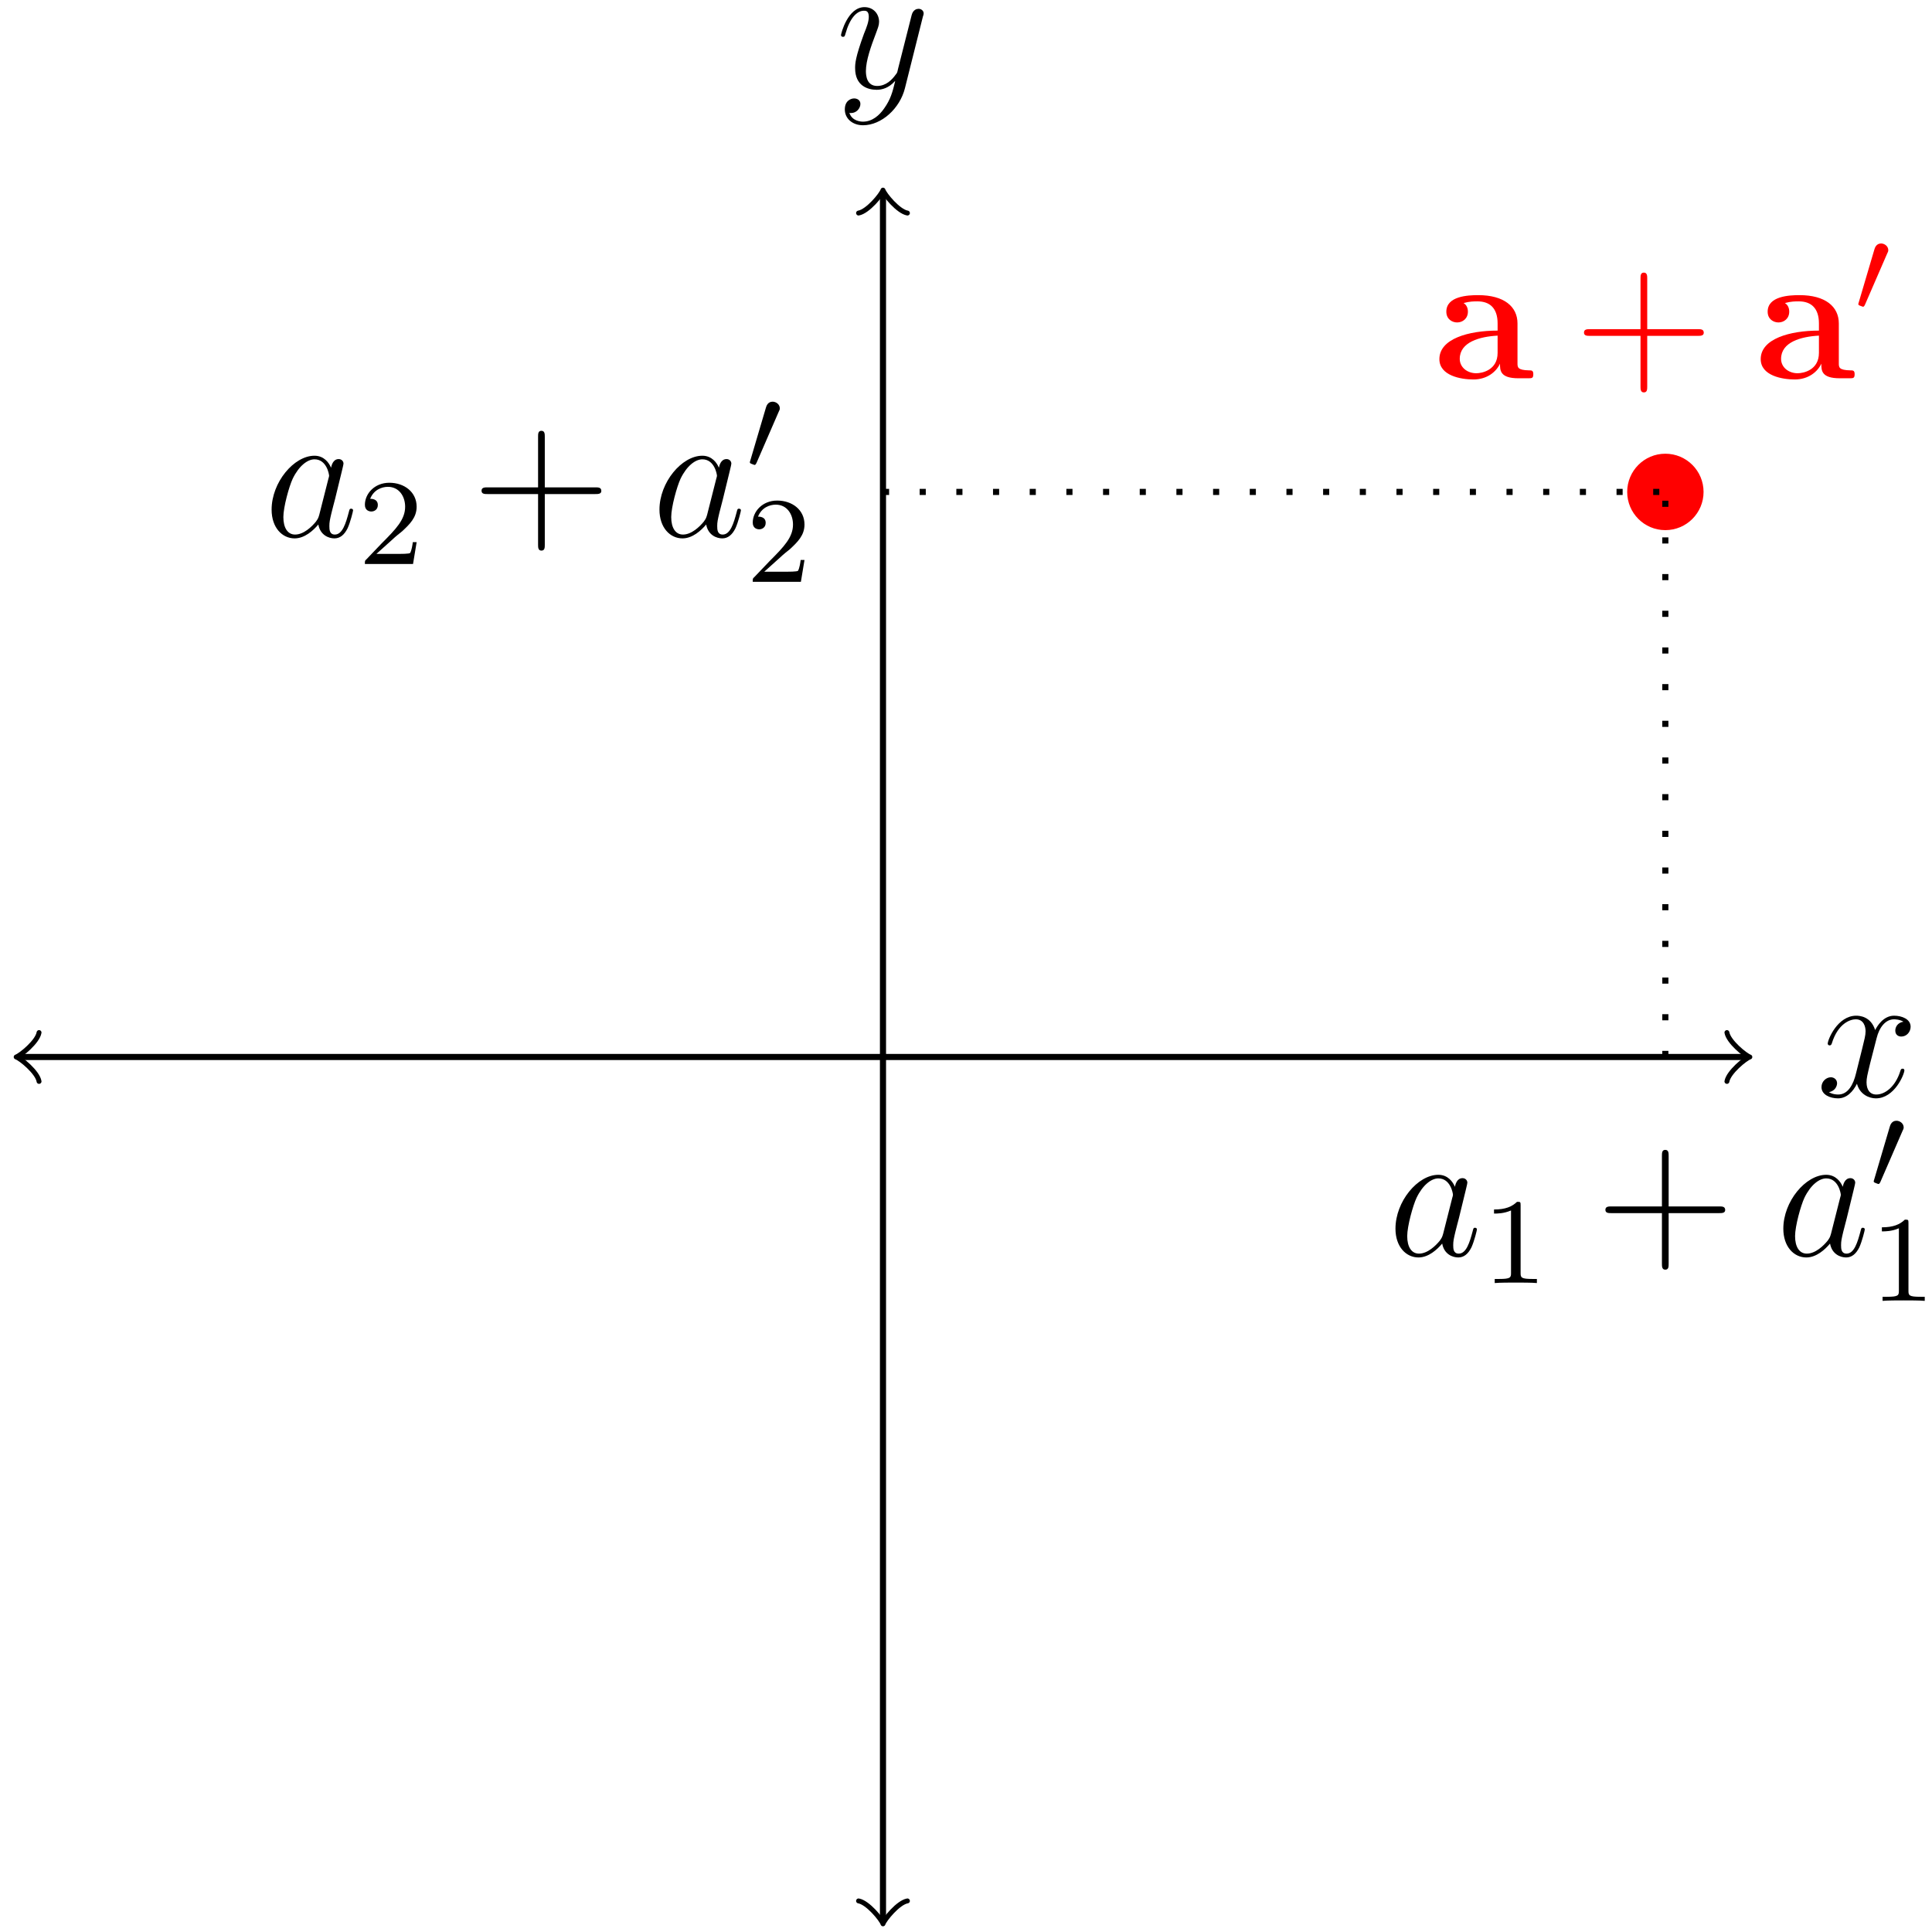
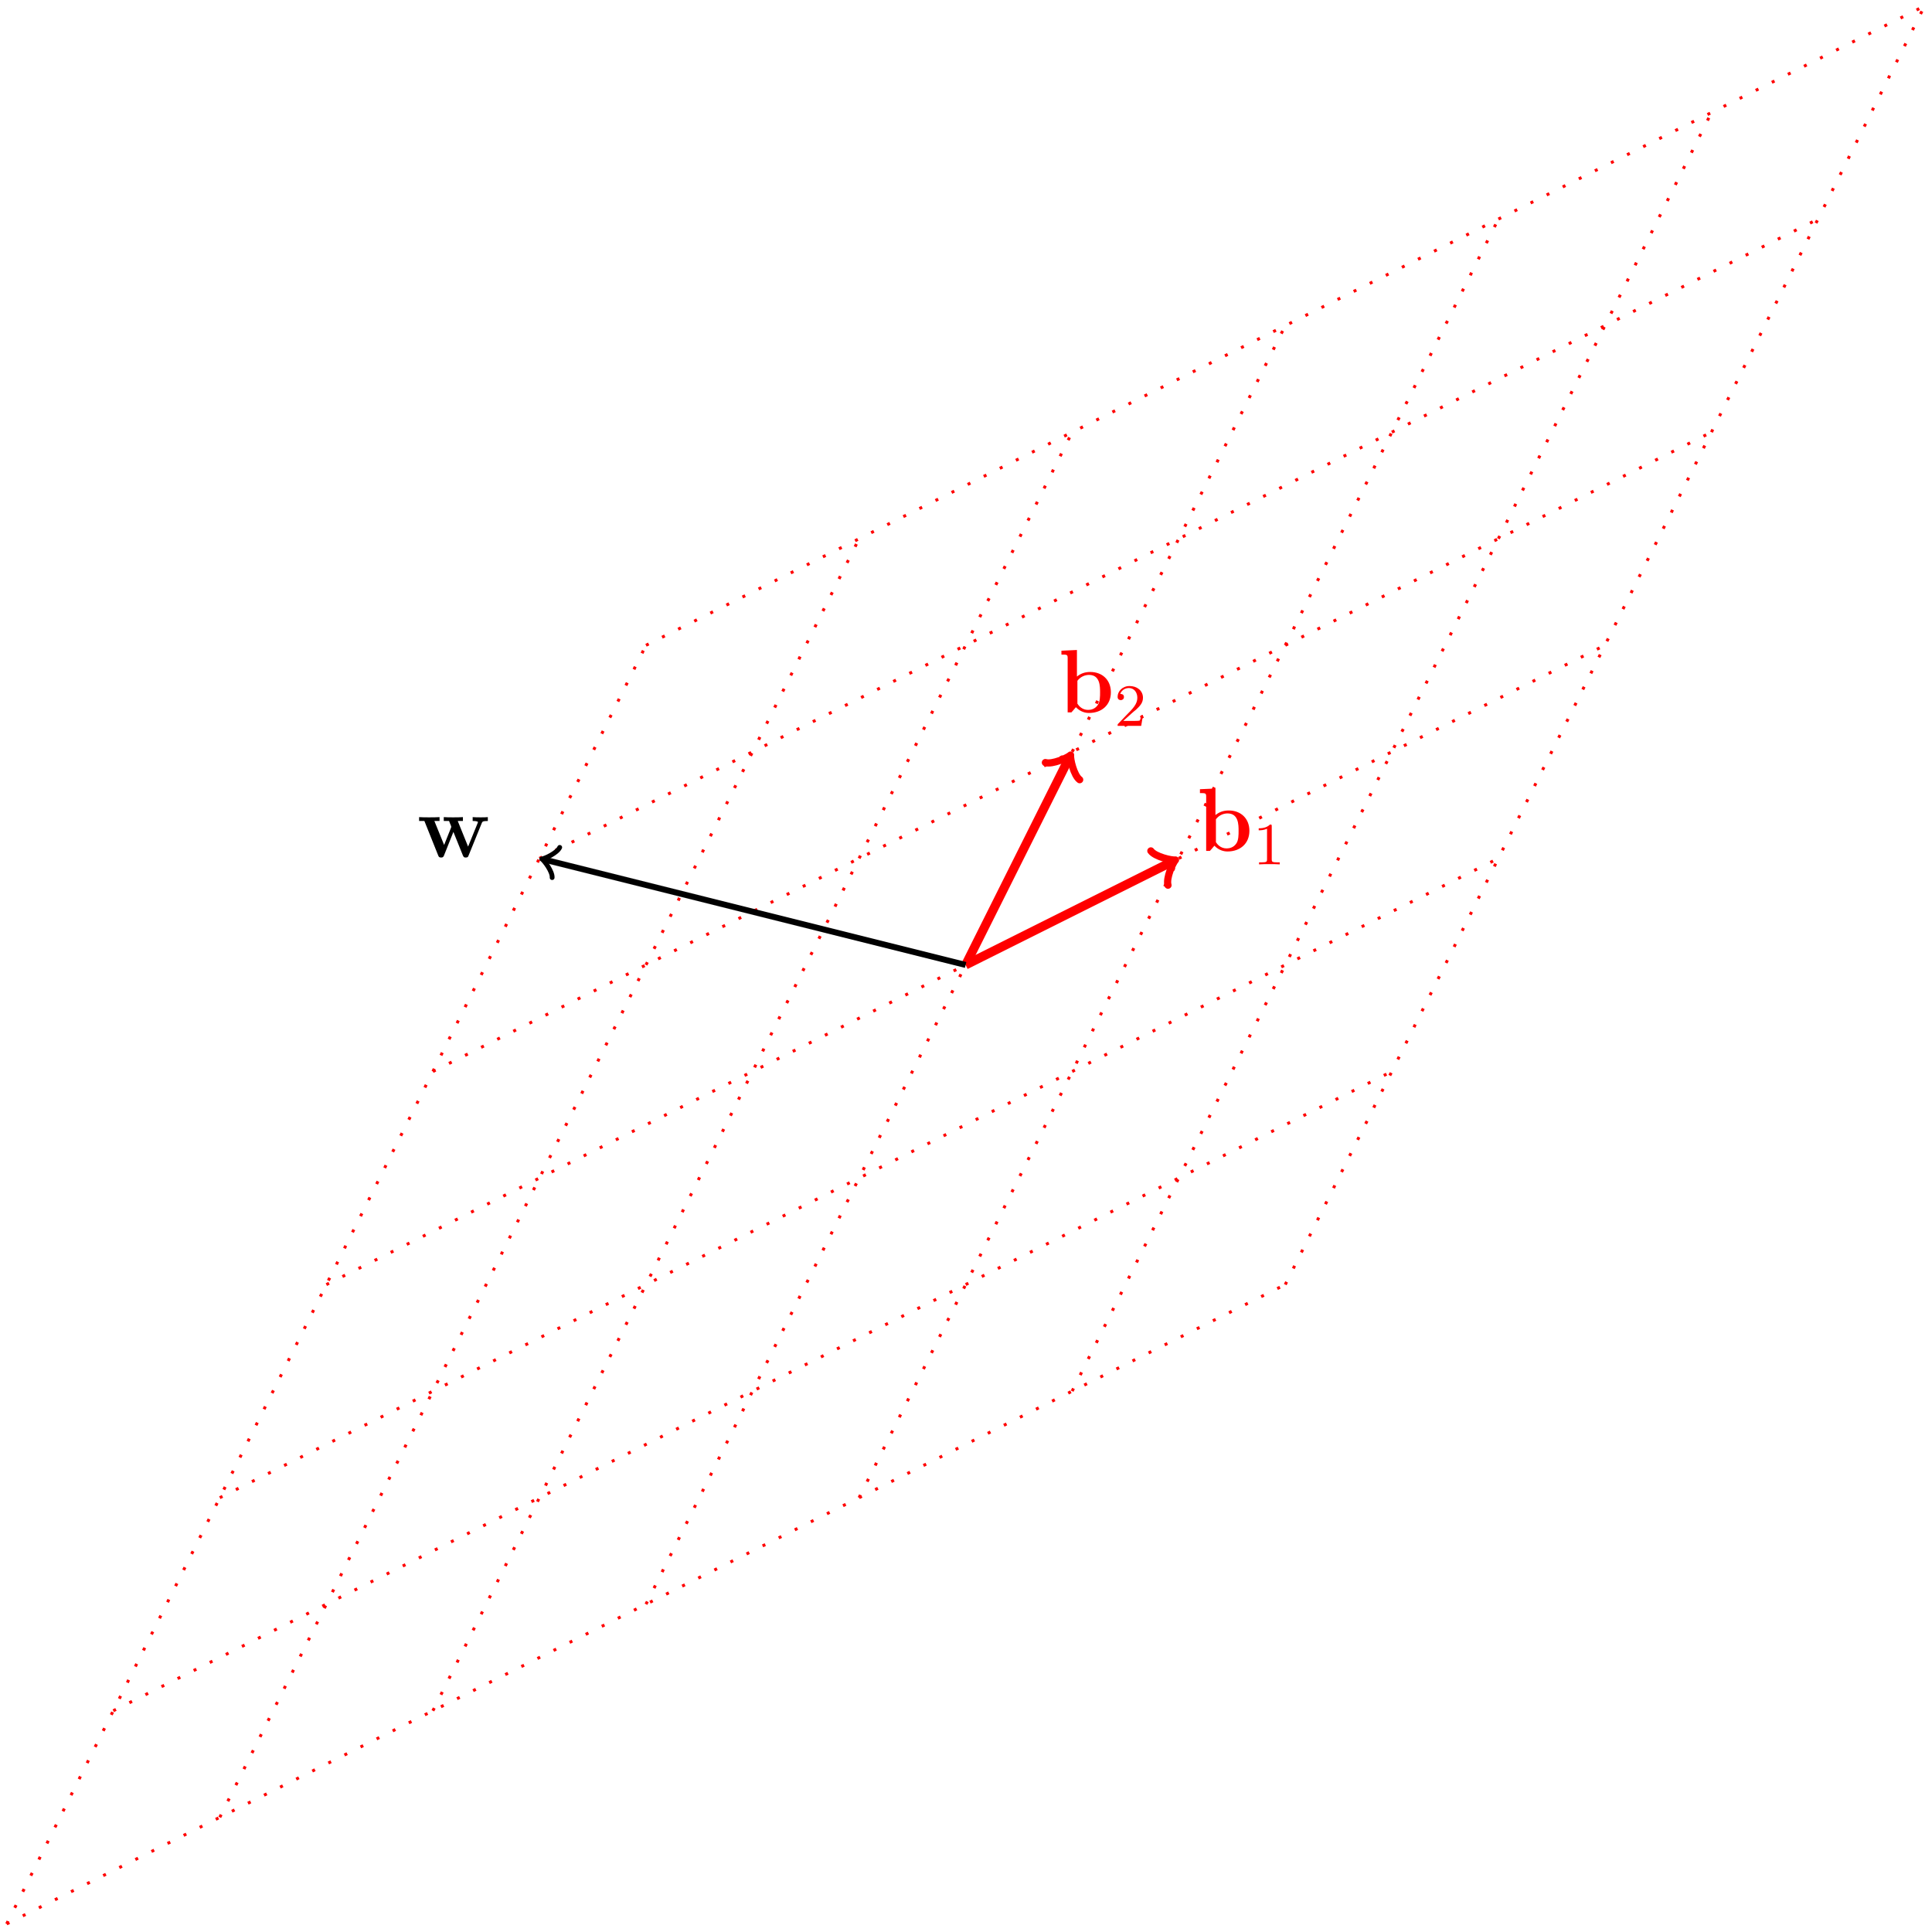
- <svg xmlns="http://www.w3.org/2000/svg" xmlns:xlink="http://www.w3.org/1999/xlink" width="126pt" height="126pt" viewBox="0 0 126 126" version="1.1">
+ <svg xmlns="http://www.w3.org/2000/svg" xmlns:xlink="http://www.w3.org/1999/xlink" width="256pt" height="257pt" viewBox="0 0 256 257" version="1.1">
  <defs>
    <g>
      <symbol overflow="visible" id="glyph0-0">
        <path style="stroke:none;" d="" />
      </symbol>
      <symbol overflow="visible" id="glyph0-1">
-         <path style="stroke:none;" d="M 5.672 -4.875 C 5.281 -4.812 5.141 -4.516 5.141 -4.297 C 5.141 -4 5.359 -3.906 5.531 -3.906 C 5.891 -3.906 6.141 -4.219 6.141 -4.547 C 6.141 -5.047 5.562 -5.266 5.062 -5.266 C 4.344 -5.266 3.938 -4.547 3.828 -4.328 C 3.547 -5.219 2.812 -5.266 2.594 -5.266 C 1.375 -5.266 0.734 -3.703 0.734 -3.438 C 0.734 -3.391 0.781 -3.328 0.859 -3.328 C 0.953 -3.328 0.984 -3.406 1 -3.453 C 1.406 -4.781 2.219 -5.031 2.562 -5.031 C 3.094 -5.031 3.203 -4.531 3.203 -4.25 C 3.203 -3.984 3.125 -3.703 2.984 -3.125 L 2.578 -1.5 C 2.406 -0.781 2.062 -0.125 1.422 -0.125 C 1.359 -0.125 1.062 -0.125 0.812 -0.281 C 1.25 -0.359 1.344 -0.719 1.344 -0.859 C 1.344 -1.094 1.156 -1.25 0.938 -1.25 C 0.641 -1.25 0.328 -0.984 0.328 -0.609 C 0.328 -0.109 0.891 0.125 1.406 0.125 C 1.984 0.125 2.391 -0.328 2.641 -0.828 C 2.828 -0.125 3.438 0.125 3.875 0.125 C 5.094 0.125 5.734 -1.453 5.734 -1.703 C 5.734 -1.766 5.688 -1.812 5.625 -1.812 C 5.516 -1.812 5.5 -1.75 5.469 -1.656 C 5.141 -0.609 4.453 -0.125 3.906 -0.125 C 3.484 -0.125 3.266 -0.438 3.266 -0.922 C 3.266 -1.188 3.312 -1.375 3.5 -2.156 L 3.922 -3.797 C 4.094 -4.5 4.5 -5.031 5.062 -5.031 C 5.078 -5.031 5.422 -5.031 5.672 -4.875 Z M 5.672 -4.875 " />
+         <path style="stroke:none;" d="M 2.484 -8.297 L 0.422 -8.203 L 0.422 -7.688 C 1.156 -7.688 1.25 -7.688 1.25 -7.219 L 1.25 0 L 1.75 0 C 1.953 -0.234 2.156 -0.453 2.344 -0.688 C 2.953 -0.062 3.609 0.078 4.094 0.078 C 5.734 0.078 7 -0.938 7 -2.672 C 7 -4.297 5.875 -5.375 4.25 -5.375 C 3.531 -5.375 2.969 -5.156 2.484 -4.766 Z M 2.547 -4.203 C 2.969 -4.766 3.578 -4.984 4.094 -4.984 C 5.562 -4.984 5.562 -3.469 5.562 -2.672 C 5.562 -2.141 5.562 -1.453 5.281 -1.016 C 4.906 -0.438 4.344 -0.328 3.969 -0.328 C 3.156 -0.328 2.719 -0.891 2.547 -1.156 Z M 2.547 -4.203 " />
      </symbol>
      <symbol overflow="visible" id="glyph0-2">
-         <path style="stroke:none;" d="M 3.141 1.344 C 2.828 1.797 2.359 2.203 1.766 2.203 C 1.625 2.203 1.047 2.172 0.875 1.625 C 0.906 1.641 0.969 1.641 0.984 1.641 C 1.344 1.641 1.594 1.328 1.594 1.047 C 1.594 0.781 1.359 0.688 1.188 0.688 C 0.984 0.688 0.578 0.828 0.578 1.406 C 0.578 2.016 1.094 2.438 1.766 2.438 C 2.969 2.438 4.172 1.344 4.5 0.016 L 5.672 -4.656 C 5.688 -4.703 5.719 -4.781 5.719 -4.859 C 5.719 -5.031 5.562 -5.156 5.391 -5.156 C 5.281 -5.156 5.031 -5.109 4.938 -4.75 L 4.047 -1.234 C 4 -1.016 4 -0.984 3.891 -0.859 C 3.656 -0.531 3.266 -0.125 2.688 -0.125 C 2.016 -0.125 1.953 -0.781 1.953 -1.094 C 1.953 -1.781 2.281 -2.703 2.609 -3.562 C 2.734 -3.906 2.812 -4.078 2.812 -4.312 C 2.812 -4.812 2.453 -5.266 1.859 -5.266 C 0.766 -5.266 0.328 -3.531 0.328 -3.438 C 0.328 -3.391 0.375 -3.328 0.453 -3.328 C 0.562 -3.328 0.578 -3.375 0.625 -3.547 C 0.906 -4.547 1.359 -5.031 1.828 -5.031 C 1.938 -5.031 2.141 -5.031 2.141 -4.641 C 2.141 -4.328 2.016 -3.984 1.828 -3.531 C 1.25 -1.953 1.25 -1.562 1.25 -1.281 C 1.25 -0.141 2.062 0.125 2.656 0.125 C 3 0.125 3.438 0.016 3.844 -0.438 L 3.859 -0.422 C 3.688 0.281 3.562 0.75 3.141 1.344 Z M 3.141 1.344 " />
-       </symbol>
-       <symbol overflow="visible" id="glyph0-3">
-         <path style="stroke:none;" d="M 3.594 -1.422 C 3.531 -1.219 3.531 -1.188 3.375 -0.969 C 3.109 -0.641 2.578 -0.125 2.016 -0.125 C 1.531 -0.125 1.25 -0.562 1.25 -1.266 C 1.25 -1.922 1.625 -3.266 1.859 -3.766 C 2.266 -4.609 2.828 -5.031 3.281 -5.031 C 4.078 -5.031 4.234 -4.047 4.234 -3.953 C 4.234 -3.938 4.203 -3.797 4.188 -3.766 Z M 4.359 -4.484 C 4.234 -4.797 3.906 -5.266 3.281 -5.266 C 1.938 -5.266 0.484 -3.531 0.484 -1.75 C 0.484 -0.578 1.172 0.125 1.984 0.125 C 2.641 0.125 3.203 -0.391 3.531 -0.781 C 3.656 -0.078 4.219 0.125 4.578 0.125 C 4.938 0.125 5.219 -0.094 5.438 -0.531 C 5.625 -0.938 5.797 -1.656 5.797 -1.703 C 5.797 -1.766 5.75 -1.812 5.672 -1.812 C 5.562 -1.812 5.562 -1.75 5.516 -1.578 C 5.328 -0.875 5.109 -0.125 4.609 -0.125 C 4.266 -0.125 4.25 -0.438 4.25 -0.672 C 4.25 -0.938 4.281 -1.078 4.391 -1.547 C 4.469 -1.844 4.531 -2.109 4.625 -2.453 C 5.062 -4.25 5.172 -4.672 5.172 -4.75 C 5.172 -4.906 5.047 -5.047 4.859 -5.047 C 4.484 -5.047 4.391 -4.625 4.359 -4.484 Z M 4.359 -4.484 " />
+         <path style="stroke:none;" d="M 8.609 -4.5 C 8.688 -4.703 8.719 -4.797 9.422 -4.797 L 9.422 -5.312 C 9.078 -5.281 8.922 -5.281 8.484 -5.281 C 8 -5.281 7.844 -5.281 7.406 -5.312 L 7.406 -4.797 C 7.516 -4.797 8.109 -4.797 8.109 -4.641 C 8.109 -4.625 8.109 -4.609 8.062 -4.5 L 6.797 -1.391 L 5.422 -4.797 L 6.109 -4.797 L 6.109 -5.312 C 5.828 -5.281 5.109 -5.281 4.797 -5.281 C 4.188 -5.281 4.156 -5.281 3.562 -5.312 L 3.562 -4.797 L 4.266 -4.797 C 4.297 -4.703 4.359 -4.547 4.406 -4.438 C 4.453 -4.359 4.562 -4.078 4.562 -4.016 C 4.562 -4 4.531 -3.906 4.516 -3.875 L 3.609 -1.609 L 2.312 -4.797 L 3 -4.797 L 3 -5.312 C 2.719 -5.281 1.906 -5.281 1.594 -5.281 C 1.203 -5.281 0.641 -5.281 0.281 -5.312 L 0.281 -4.797 L 0.984 -4.797 L 2.812 -0.234 C 2.891 -0.031 2.938 0.062 3.203 0.062 C 3.328 0.062 3.484 0.062 3.578 -0.172 L 4.844 -3.344 L 6.109 -0.203 C 6.219 0.062 6.344 0.062 6.484 0.062 C 6.75 0.062 6.797 -0.016 6.875 -0.234 Z M 8.609 -4.5 " />
      </symbol>
      <symbol overflow="visible" id="glyph1-0">
        <path style="stroke:none;" d="" />
      </symbol>
      <symbol overflow="visible" id="glyph1-1">
        <path style="stroke:none;" d="M 2.5 -5.078 C 2.5 -5.297 2.484 -5.297 2.266 -5.297 C 1.938 -4.984 1.516 -4.797 0.766 -4.797 L 0.766 -4.531 C 0.984 -4.531 1.406 -4.531 1.875 -4.734 L 1.875 -0.656 C 1.875 -0.359 1.844 -0.266 1.094 -0.266 L 0.812 -0.266 L 0.812 0 C 1.141 -0.031 1.828 -0.031 2.188 -0.031 C 2.547 -0.031 3.234 -0.031 3.562 0 L 3.562 -0.266 L 3.281 -0.266 C 2.531 -0.266 2.5 -0.359 2.5 -0.656 Z M 2.5 -5.078 " />
      </symbol>
      <symbol overflow="visible" id="glyph1-2">
        <path style="stroke:none;" d="M 2.25 -1.625 C 2.375 -1.75 2.703 -2.016 2.844 -2.125 C 3.328 -2.578 3.797 -3.016 3.797 -3.734 C 3.797 -4.688 3 -5.297 2.016 -5.297 C 1.047 -5.297 0.422 -4.578 0.422 -3.859 C 0.422 -3.469 0.734 -3.422 0.844 -3.422 C 1.016 -3.422 1.266 -3.531 1.266 -3.844 C 1.266 -4.25 0.859 -4.25 0.766 -4.25 C 1 -4.844 1.531 -5.031 1.922 -5.031 C 2.656 -5.031 3.047 -4.406 3.047 -3.734 C 3.047 -2.906 2.469 -2.297 1.516 -1.344 L 0.516 -0.297 C 0.422 -0.219 0.422 -0.203 0.422 0 L 3.562 0 L 3.797 -1.422 L 3.547 -1.422 C 3.531 -1.266 3.469 -0.875 3.375 -0.719 C 3.328 -0.656 2.719 -0.656 2.594 -0.656 L 1.172 -0.656 Z M 2.25 -1.625 " />
      </symbol>
-       <symbol overflow="visible" id="glyph2-0">
-         <path style="stroke:none;" d="" />
-       </symbol>
-       <symbol overflow="visible" id="glyph2-1">
-         <path style="stroke:none;" d="M 4.766 -2.766 L 8.062 -2.766 C 8.234 -2.766 8.453 -2.766 8.453 -2.969 C 8.453 -3.203 8.25 -3.203 8.062 -3.203 L 4.766 -3.203 L 4.766 -6.5 C 4.766 -6.672 4.766 -6.891 4.547 -6.891 C 4.328 -6.891 4.328 -6.688 4.328 -6.5 L 4.328 -3.203 L 1.031 -3.203 C 0.859 -3.203 0.641 -3.203 0.641 -2.984 C 0.641 -2.766 0.844 -2.766 1.031 -2.766 L 4.328 -2.766 L 4.328 0.531 C 4.328 0.703 4.328 0.922 4.547 0.922 C 4.766 0.922 4.766 0.719 4.766 0.531 Z M 4.766 -2.766 " />
-       </symbol>
-       <symbol overflow="visible" id="glyph3-0">
-         <path style="stroke:none;" d="" />
-       </symbol>
-       <symbol overflow="visible" id="glyph3-1">
-         <path style="stroke:none;" d="M 2.109 -3.781 C 2.156 -3.875 2.188 -3.938 2.188 -4.016 C 2.188 -4.281 1.938 -4.453 1.719 -4.453 C 1.406 -4.453 1.312 -4.172 1.281 -4.062 L 0.266 -0.625 C 0.234 -0.531 0.234 -0.516 0.234 -0.5 C 0.234 -0.438 0.281 -0.422 0.359 -0.391 C 0.516 -0.328 0.531 -0.328 0.547 -0.328 C 0.562 -0.328 0.609 -0.328 0.672 -0.469 Z M 2.109 -3.781 " />
-       </symbol>
-       <symbol overflow="visible" id="glyph4-0">
-         <path style="stroke:none;" d="" />
-       </symbol>
-       <symbol overflow="visible" id="glyph4-1">
-         <path style="stroke:none;" d="M 5.5 -3.578 C 5.5 -4.672 4.625 -5.422 2.938 -5.422 C 2.266 -5.422 0.859 -5.359 0.859 -4.344 C 0.859 -3.844 1.25 -3.641 1.562 -3.641 C 1.922 -3.641 2.266 -3.891 2.266 -4.344 C 2.266 -4.562 2.188 -4.781 1.984 -4.906 C 2.375 -5.016 2.672 -5.016 2.891 -5.016 C 3.703 -5.016 4.203 -4.562 4.203 -3.578 L 4.203 -3.109 C 2.312 -3.109 0.406 -2.578 0.406 -1.25 C 0.406 -0.172 1.797 0.078 2.625 0.078 C 3.531 0.078 4.125 -0.438 4.359 -0.953 C 4.359 -0.516 4.359 0 5.562 0 L 6.188 0 C 6.438 0 6.531 0 6.531 -0.266 C 6.531 -0.516 6.422 -0.516 6.25 -0.516 C 5.5 -0.531 5.5 -0.719 5.5 -0.984 Z M 4.203 -1.656 C 4.203 -0.531 3.188 -0.328 2.812 -0.328 C 2.219 -0.328 1.734 -0.719 1.734 -1.266 C 1.734 -2.359 3.031 -2.719 4.203 -2.781 Z M 4.203 -1.656 " />
-       </symbol>
    </g>
  </defs>
  <g id="surface1">
-     <path style="fill:none;stroke-width:0.399;stroke-linecap:butt;stroke-linejoin:miter;stroke:rgb(0%,0%,0%);stroke-opacity:1;stroke-miterlimit:10;" d="M -56.235 -0.001 L 56.237 -0.001 " transform="matrix(1,0,0,-1,57.587,68.933)" />
-     <path style="fill:none;stroke-width:0.319;stroke-linecap:round;stroke-linejoin:round;stroke:rgb(0%,0%,0%);stroke-opacity:1;stroke-miterlimit:10;" d="M -1.195 1.594 C -1.098 0.997 0 0.098 0.297 0.001 C 0 -0.101 -1.098 -0.996 -1.195 -1.593 " transform="matrix(-1,0,0,1,1.35166,68.933)" />
-     <path style="fill:none;stroke-width:0.319;stroke-linecap:round;stroke-linejoin:round;stroke:rgb(0%,0%,0%);stroke-opacity:1;stroke-miterlimit:10;" d="M -1.197 1.593 C -1.096 0.996 0.002 0.101 0.299 -0.001 C 0.002 -0.098 -1.096 -0.997 -1.197 -1.594 " transform="matrix(1,0,0,-1,113.8223,68.933)" />
-     <g style="fill:rgb(0%,0%,0%);fill-opacity:1;">
-       <use xlink:href="#glyph0-1" x="118.465" y="71.507" />
-     </g>
-     <path style="fill:none;stroke-width:0.399;stroke-linecap:butt;stroke-linejoin:miter;stroke:rgb(0%,0%,0%);stroke-opacity:1;stroke-miterlimit:10;" d="M -0.001 -56.235 L -0.001 56.234 " transform="matrix(1,0,0,-1,57.587,68.933)" />
-     <path style="fill:none;stroke-width:0.319;stroke-linecap:round;stroke-linejoin:round;stroke:rgb(0%,0%,0%);stroke-opacity:1;stroke-miterlimit:10;" d="M -1.196 1.593 C -1.094 0.995 -0 0.101 0.3 -0.001 C -0 -0.099 -1.094 -0.997 -1.196 -1.595 " transform="matrix(0,1,1,0,57.587,125.1683)" />
-     <path style="fill:none;stroke-width:0.319;stroke-linecap:round;stroke-linejoin:round;stroke:rgb(0%,0%,0%);stroke-opacity:1;stroke-miterlimit:10;" d="M -1.197 1.595 C -1.095 0.997 -0.002 0.099 0.299 0.001 C -0.002 -0.101 -1.095 -0.995 -1.197 -1.593 " transform="matrix(0,-1,-1,0,57.587,12.69766)" />
-     <g style="fill:rgb(0%,0%,0%);fill-opacity:1;">
-       <use xlink:href="#glyph0-2" x="54.519" y="5.731" />
-     </g>
-     <path style=" stroke:none;fill-rule:nonzero;fill:rgb(100%,0%,0%);fill-opacity:1;" d="M 111.102 32.082 C 111.102 30.707 109.988 29.59 108.609 29.59 C 107.234 29.59 106.121 30.707 106.121 32.082 C 106.121 33.457 107.234 34.574 108.609 34.574 C 109.988 34.574 111.102 33.457 111.102 32.082 Z M 111.102 32.082 " />
-     <path style="fill:none;stroke-width:0.399;stroke-linecap:butt;stroke-linejoin:miter;stroke:rgb(0%,0%,0%);stroke-opacity:1;stroke-dasharray:0.399,1.993;stroke-miterlimit:10;" d="M 51.022 -0.001 L 51.022 36.851 " transform="matrix(1,0,0,-1,57.587,68.933)" />
-     <g style="fill:rgb(0%,0%,0%);fill-opacity:1;">
-       <use xlink:href="#glyph0-3" x="90.525" y="81.883" />
-     </g>
-     <g style="fill:rgb(0%,0%,0%);fill-opacity:1;">
-       <use xlink:href="#glyph1-1" x="96.67" y="83.677" />
-     </g>
-     <g style="fill:rgb(0%,0%,0%);fill-opacity:1;">
-       <use xlink:href="#glyph2-1" x="104.059" y="81.883" />
-     </g>
-     <g style="fill:rgb(0%,0%,0%);fill-opacity:1;">
-       <use xlink:href="#glyph0-3" x="115.82" y="81.883" />
-     </g>
-     <g style="fill:rgb(0%,0%,0%);fill-opacity:1;">
-       <use xlink:href="#glyph3-1" x="121.965" y="77.545" />
-     </g>
-     <g style="fill:rgb(0%,0%,0%);fill-opacity:1;">
-       <use xlink:href="#glyph1-1" x="121.965" y="84.839" />
-     </g>
-     <path style="fill:none;stroke-width:0.399;stroke-linecap:butt;stroke-linejoin:miter;stroke:rgb(0%,0%,0%);stroke-opacity:1;stroke-dasharray:0.399,1.993;stroke-miterlimit:10;" d="M -0.001 36.851 L 51.022 36.851 " transform="matrix(1,0,0,-1,57.587,68.933)" />
-     <g style="fill:rgb(0%,0%,0%);fill-opacity:1;">
-       <use xlink:href="#glyph0-3" x="17.23" y="34.987" />
-     </g>
-     <g style="fill:rgb(0%,0%,0%);fill-opacity:1;">
-       <use xlink:href="#glyph1-2" x="23.375" y="36.781" />
-     </g>
-     <g style="fill:rgb(0%,0%,0%);fill-opacity:1;">
-       <use xlink:href="#glyph2-1" x="30.764" y="34.987" />
-     </g>
-     <g style="fill:rgb(0%,0%,0%);fill-opacity:1;">
-       <use xlink:href="#glyph0-3" x="42.525" y="34.987" />
-     </g>
-     <g style="fill:rgb(0%,0%,0%);fill-opacity:1;">
-       <use xlink:href="#glyph3-1" x="48.67" y="30.649" />
-     </g>
-     <g style="fill:rgb(0%,0%,0%);fill-opacity:1;">
-       <use xlink:href="#glyph1-2" x="48.67" y="37.943" />
+     <path style="fill:none;stroke-width:0.399;stroke-linecap:butt;stroke-linejoin:miter;stroke:rgb(100%,0%,0%);stroke-opacity:1;stroke-dasharray:0.399,1.993;stroke-miterlimit:10;" d="M -127.562 -127.56 L 42.52 -42.521 " transform="matrix(1,0,0,-1,128.453,128.358)" />
+     <path style="fill:none;stroke-width:0.399;stroke-linecap:butt;stroke-linejoin:miter;stroke:rgb(100%,0%,0%);stroke-opacity:1;stroke-dasharray:0.399,1.993;stroke-miterlimit:10;" d="M -113.387 -99.212 L 56.695 -14.173 " transform="matrix(1,0,0,-1,128.453,128.358)" />
+     <path style="fill:none;stroke-width:0.399;stroke-linecap:butt;stroke-linejoin:miter;stroke:rgb(100%,0%,0%);stroke-opacity:1;stroke-dasharray:0.399,1.993;stroke-miterlimit:10;" d="M -99.215 -70.869 L 70.867 14.174 " transform="matrix(1,0,0,-1,128.453,128.358)" />
+     <path style="fill:none;stroke-width:0.399;stroke-linecap:butt;stroke-linejoin:miter;stroke:rgb(100%,0%,0%);stroke-opacity:1;stroke-dasharray:0.399,1.993;stroke-miterlimit:10;" d="M -85.039 -42.521 L 85.039 42.522 " transform="matrix(1,0,0,-1,128.453,128.358)" />
+     <path style="fill:none;stroke-width:0.399;stroke-linecap:butt;stroke-linejoin:miter;stroke:rgb(100%,0%,0%);stroke-opacity:1;stroke-dasharray:0.399,1.993;stroke-miterlimit:10;" d="M -70.867 -14.173 L 99.215 70.866 " transform="matrix(1,0,0,-1,128.453,128.358)" />
+     <path style="fill:none;stroke-width:0.399;stroke-linecap:butt;stroke-linejoin:miter;stroke:rgb(100%,0%,0%);stroke-opacity:1;stroke-dasharray:0.399,1.993;stroke-miterlimit:10;" d="M -56.695 14.174 L 113.387 99.213 " transform="matrix(1,0,0,-1,128.453,128.358)" />
+     <path style="fill:none;stroke-width:0.399;stroke-linecap:butt;stroke-linejoin:miter;stroke:rgb(100%,0%,0%);stroke-opacity:1;stroke-dasharray:0.399,1.993;stroke-miterlimit:10;" d="M -42.519 42.522 L 127.559 127.561 " transform="matrix(1,0,0,-1,128.453,128.358)" />
+     <path style="fill:none;stroke-width:0.399;stroke-linecap:butt;stroke-linejoin:miter;stroke:rgb(100%,0%,0%);stroke-opacity:1;stroke-dasharray:0.399,1.993;stroke-miterlimit:10;" d="M -127.562 -127.56 L -42.519 42.522 " transform="matrix(1,0,0,-1,128.453,128.358)" />
+     <path style="fill:none;stroke-width:0.399;stroke-linecap:butt;stroke-linejoin:miter;stroke:rgb(100%,0%,0%);stroke-opacity:1;stroke-dasharray:0.399,1.993;stroke-miterlimit:10;" d="M -99.215 -113.388 L -14.172 56.694 " transform="matrix(1,0,0,-1,128.453,128.358)" />
+     <path style="fill:none;stroke-width:0.399;stroke-linecap:butt;stroke-linejoin:miter;stroke:rgb(100%,0%,0%);stroke-opacity:1;stroke-dasharray:0.399,1.993;stroke-miterlimit:10;" d="M -70.867 -99.212 L 14.172 70.866 " transform="matrix(1,0,0,-1,128.453,128.358)" />
+     <path style="fill:none;stroke-width:0.399;stroke-linecap:butt;stroke-linejoin:miter;stroke:rgb(100%,0%,0%);stroke-opacity:1;stroke-dasharray:0.399,1.993;stroke-miterlimit:10;" d="M -42.519 -85.04 L 42.52 85.042 " transform="matrix(1,0,0,-1,128.453,128.358)" />
+     <path style="fill:none;stroke-width:0.399;stroke-linecap:butt;stroke-linejoin:miter;stroke:rgb(100%,0%,0%);stroke-opacity:1;stroke-dasharray:0.399,1.993;stroke-miterlimit:10;" d="M -14.172 -70.869 L 70.867 99.213 " transform="matrix(1,0,0,-1,128.453,128.358)" />
+     <path style="fill:none;stroke-width:0.399;stroke-linecap:butt;stroke-linejoin:miter;stroke:rgb(100%,0%,0%);stroke-opacity:1;stroke-dasharray:0.399,1.993;stroke-miterlimit:10;" d="M 14.172 -56.693 L 99.215 113.385 " transform="matrix(1,0,0,-1,128.453,128.358)" />
+     <path style="fill:none;stroke-width:0.399;stroke-linecap:butt;stroke-linejoin:miter;stroke:rgb(100%,0%,0%);stroke-opacity:1;stroke-dasharray:0.399,1.993;stroke-miterlimit:10;" d="M 42.52 -42.521 L 127.559 127.561 " transform="matrix(1,0,0,-1,128.453,128.358)" />
+     <path style="fill:none;stroke-width:1.196;stroke-linecap:butt;stroke-linejoin:miter;stroke:rgb(100%,0%,0%);stroke-opacity:1;stroke-miterlimit:10;" d="M 0 -0.001 L 27.492 13.745 " transform="matrix(1,0,0,-1,128.453,128.358)" />
+     <path style="fill:none;stroke-width:0.956;stroke-linecap:round;stroke-linejoin:round;stroke:rgb(100%,0%,0%);stroke-opacity:1;stroke-miterlimit:10;" d="M -1.913 2.549 C -1.754 1.592 0.002 0.159 0.477 0 C 0 -0.159 -1.752 -1.593 -1.912 -2.552 " transform="matrix(0.89442,-0.4472,-0.4472,-0.89442,155.9444,114.6123)" />
+     <g style="fill:rgb(100%,0%,0%);fill-opacity:1;">
+       <use xlink:href="#glyph0-1" x="159.202" y="113.187" />
    </g>
    <g style="fill:rgb(100%,0%,0%);fill-opacity:1;">
-       <use xlink:href="#glyph4-1" x="93.467" y="24.67" />
+       <use xlink:href="#glyph1-1" x="166.674" y="114.98" />
+     </g>
+     <path style="fill:none;stroke-width:1.196;stroke-linecap:butt;stroke-linejoin:miter;stroke:rgb(100%,0%,0%);stroke-opacity:1;stroke-miterlimit:10;" d="M 0 -0.001 L 13.746 27.491 " transform="matrix(1,0,0,-1,128.453,128.358)" />
+     <path style="fill:none;stroke-width:0.956;stroke-linecap:round;stroke-linejoin:round;stroke:rgb(100%,0%,0%);stroke-opacity:1;stroke-miterlimit:10;" d="M -1.913 2.55 C -1.754 1.594 -0.002 0.16 0.48 -0.001 C -0 -0.158 -1.754 -1.594 -1.913 -2.551 " transform="matrix(0.4472,-0.89442,-0.89442,-0.4472,142.1987,100.8666)" />
+     <g style="fill:rgb(100%,0%,0%);fill-opacity:1;">
+       <use xlink:href="#glyph0-1" x="140.776" y="94.762" />
    </g>
    <g style="fill:rgb(100%,0%,0%);fill-opacity:1;">
-       <use xlink:href="#glyph2-1" x="102.662" y="24.67" />
+       <use xlink:href="#glyph1-2" x="148.248" y="96.555" />
    </g>
-     <g style="fill:rgb(100%,0%,0%);fill-opacity:1;">
-       <use xlink:href="#glyph4-1" x="114.423" y="24.67" />
-     </g>
-     <g style="fill:rgb(100%,0%,0%);fill-opacity:1;">
-       <use xlink:href="#glyph3-1" x="120.961" y="20.332" />
+     <path style="fill:none;stroke-width:0.797;stroke-linecap:butt;stroke-linejoin:miter;stroke:rgb(0%,0%,0%);stroke-opacity:1;stroke-miterlimit:10;" d="M 0 -0.001 L -56.008 14.003 " transform="matrix(1,0,0,-1,128.453,128.358)" />
+     <path style="fill:none;stroke-width:0.638;stroke-linecap:round;stroke-linejoin:round;stroke:rgb(0%,0%,0%);stroke-opacity:1;stroke-miterlimit:10;" d="M -1.552 2.071 C -1.423 1.295 0 0.128 0.387 -0.001 C 0 -0.129 -1.424 -1.295 -1.555 -2.073 " transform="matrix(-0.97014,-0.24251,-0.24251,0.97014,72.44563,114.3561)" />
+     <g style="fill:rgb(0%,0%,0%);fill-opacity:1;">
+       <use xlink:href="#glyph0-2" x="55.471" y="114.007" />
    </g>
  </g>
</svg>
